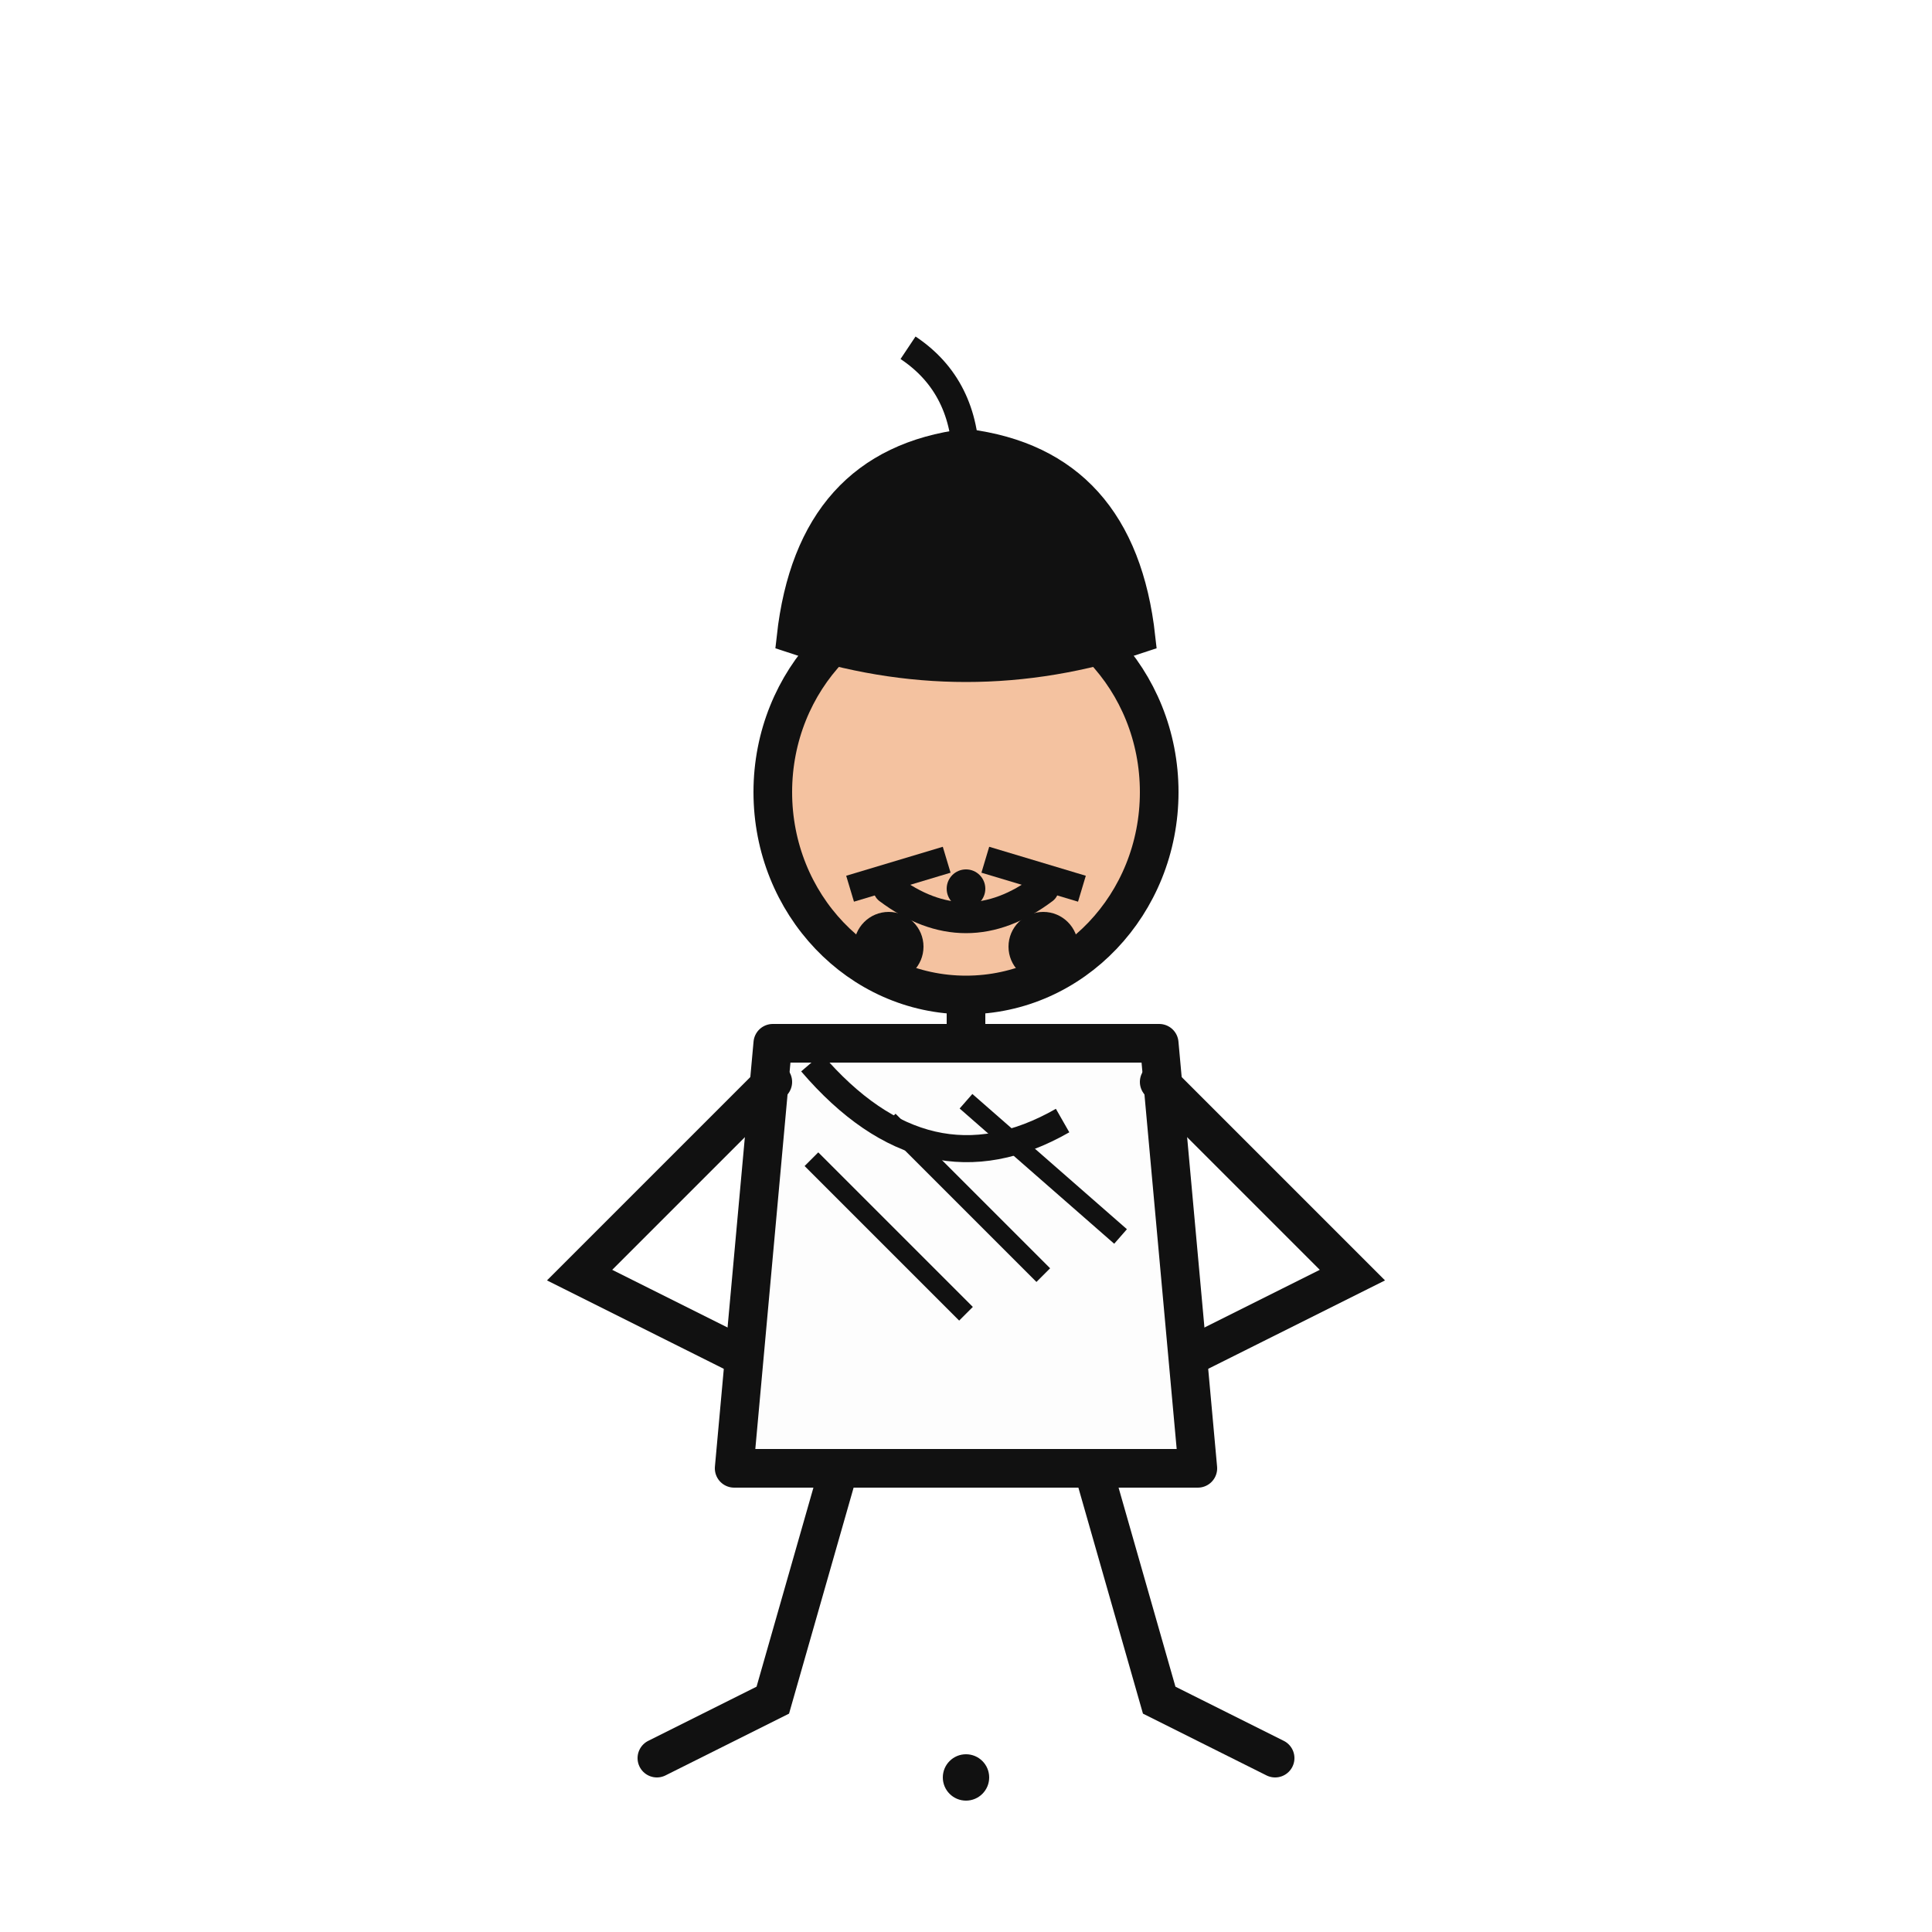
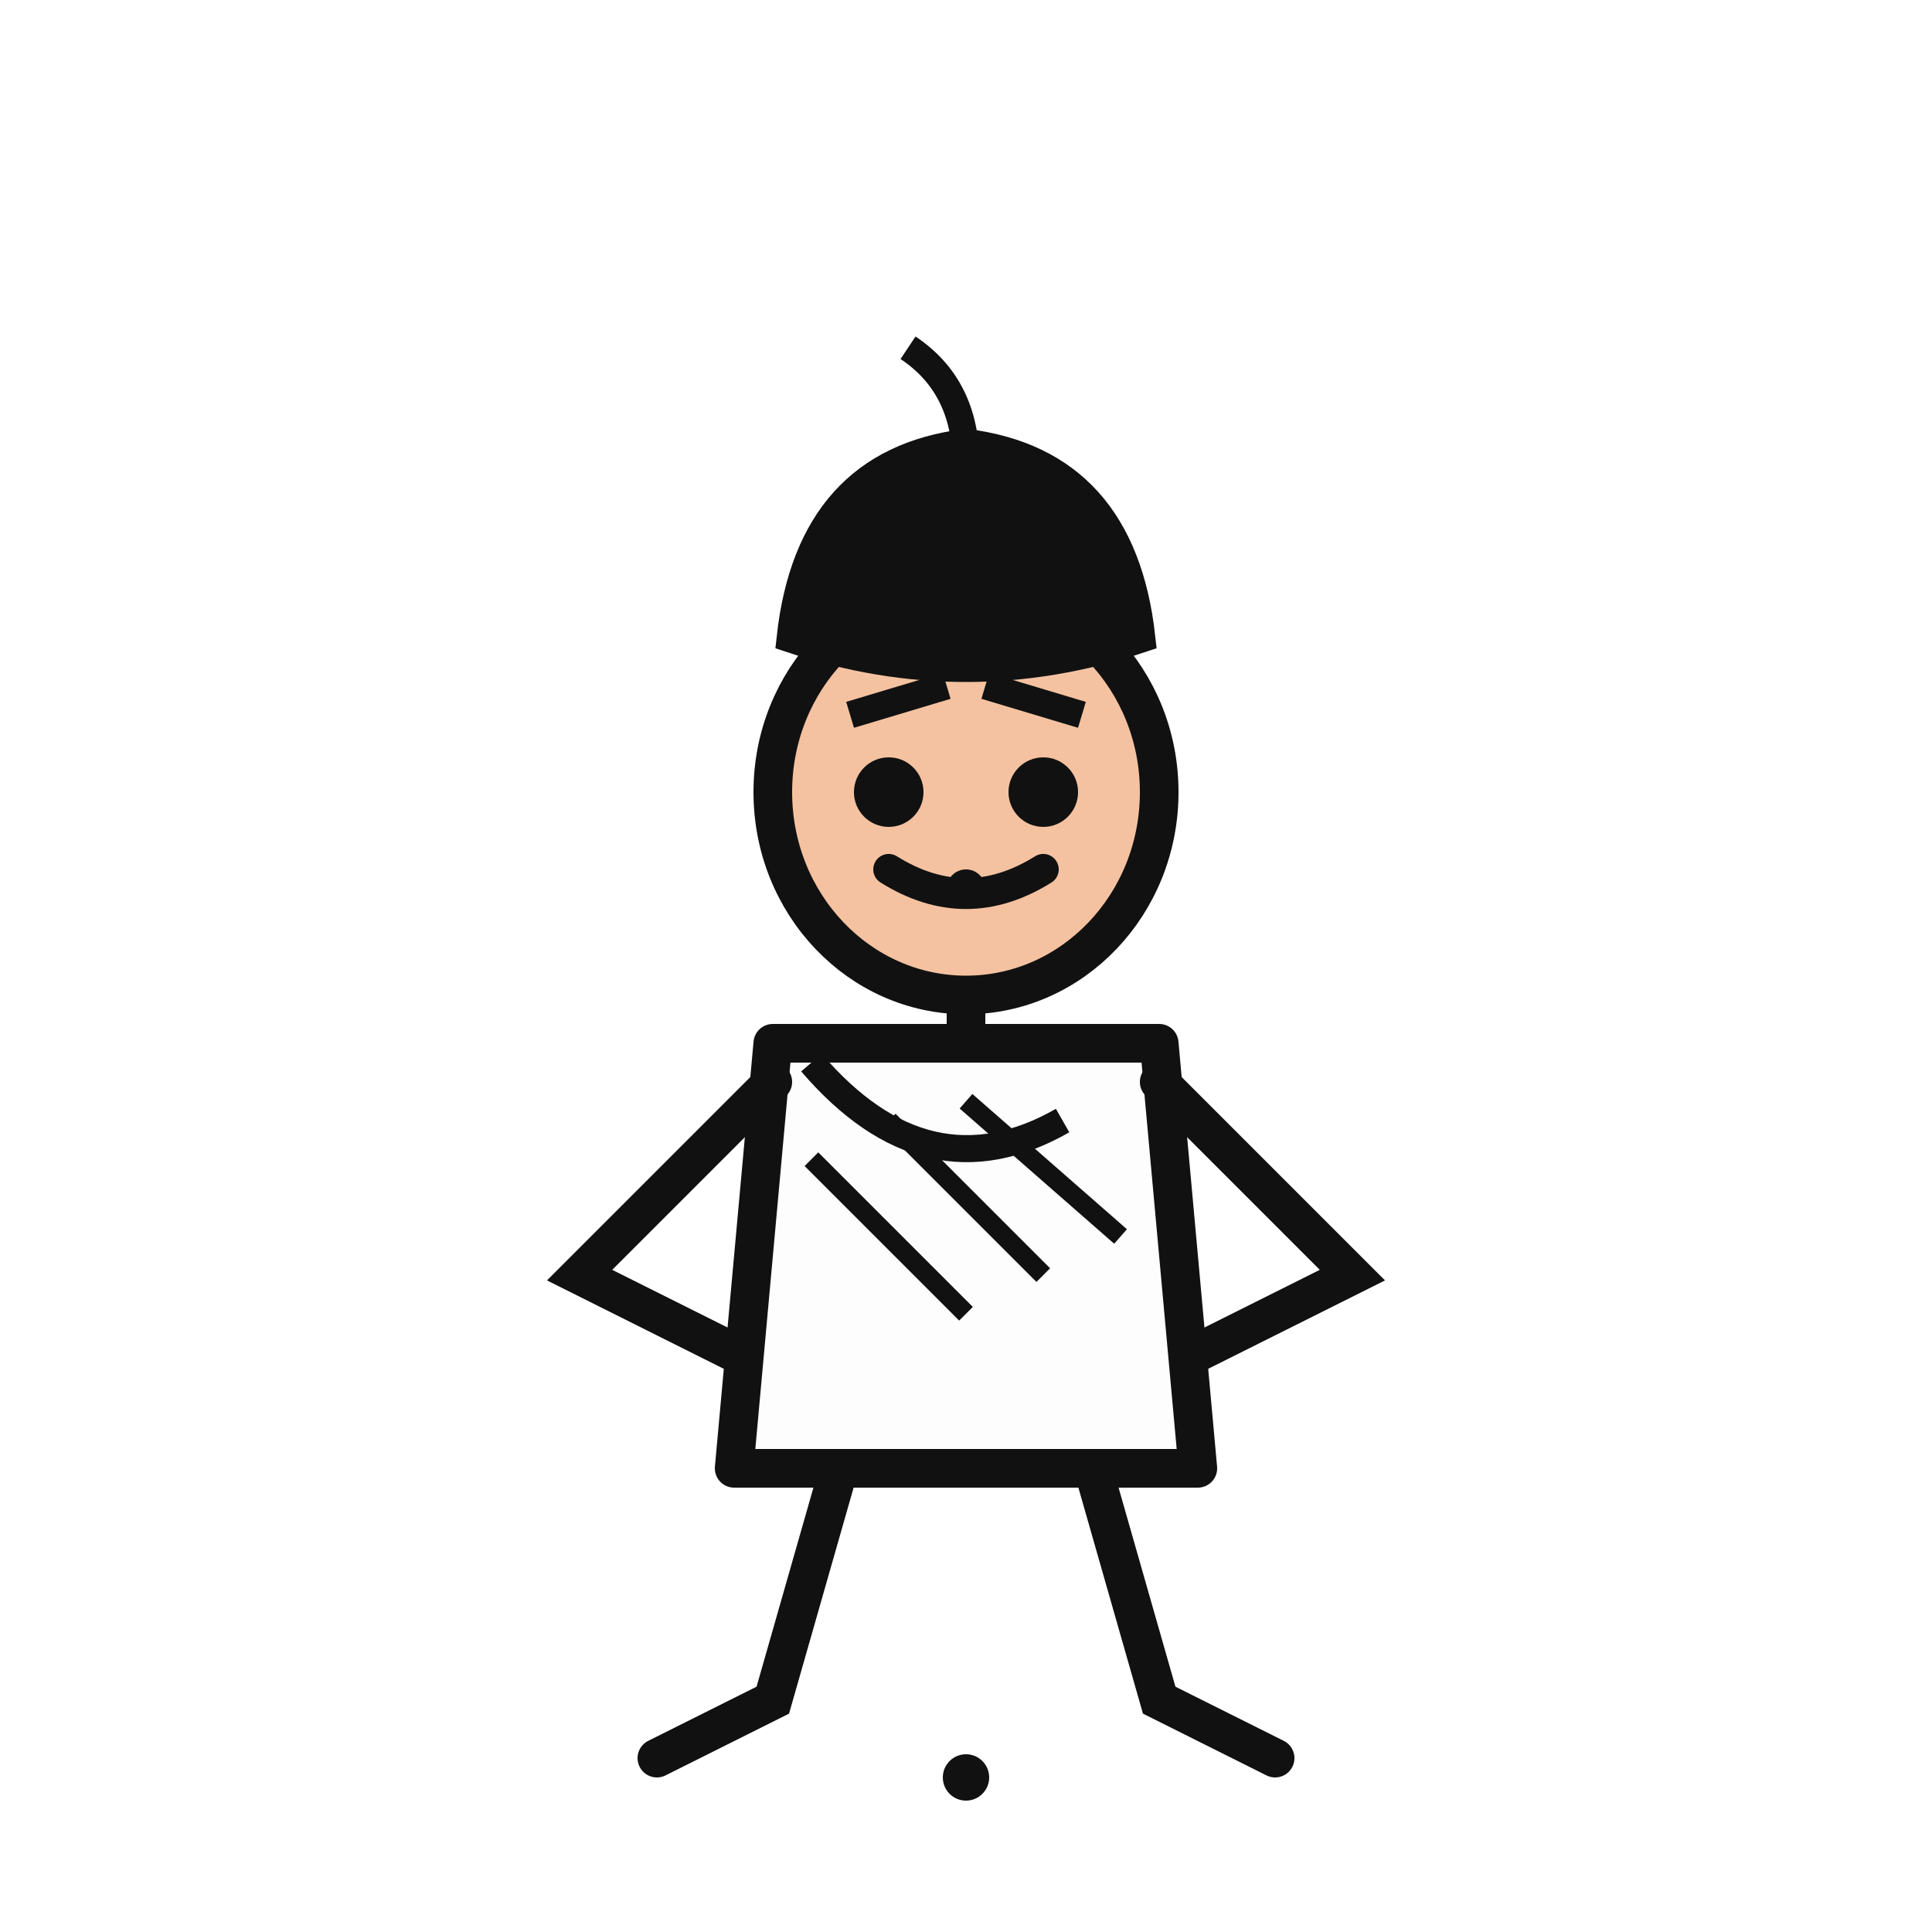
<svg xmlns="http://www.w3.org/2000/svg" viewBox="0 0 100 100" width="100" height="100">
  <path d="M 44 74 L 40 88 L 34 91" fill="none" stroke="#111" stroke-width="2" stroke-linecap="round" />
  <path d="M 56 74 L 60 88 L 66 91" fill="none" stroke="#111" stroke-width="2" stroke-linecap="round" />
  <path d="M 40 54 L 38 76 L 62 76 L 60 54 Z" fill="#fdfdfd" stroke="#111" stroke-width="2" stroke-linejoin="round" />
  <line x1="42" y1="60" x2="50" y2="68" stroke="#111" stroke-width="1" />
  <line x1="46" y1="58" x2="54" y2="66" stroke="#111" stroke-width="1" />
  <line x1="50" y1="57" x2="58" y2="64" stroke="#111" stroke-width="1" />
  <path d="M 40 56 L 30 66 L 38 70" fill="none" stroke="#111" stroke-width="2" stroke-linecap="round" />
  <path d="M 60 56 L 70 66 L 62 70" fill="none" stroke="#111" stroke-width="2" stroke-linecap="round" />
  <line x1="50" y1="54" x2="50" y2="48" stroke="#111" stroke-width="2" />
  <ellipse cx="50" cy="41" rx="10" ry="10.5" fill="#f4c2a0" stroke="#111" stroke-width="2" />
  <path d="M 41 33 Q 42 24 50 23 Q 58 24 59 33 Q 50 36 41 33 Z" fill="#111" stroke="#111" stroke-width="1.6" />
  <path d="M 50 24 Q 50 20 47 18" fill="none" stroke="#111" stroke-width="1.4" />
-   <line x1="44" y1="46" x2="49" y2="44.5" stroke="#111" stroke-width="1.4" />
-   <line x1="51" y1="44.5" x2="56" y2="46" stroke="#111" stroke-width="1.4" />
-   <circle cx="46" cy="49" r="1.8" fill="#111" />
-   <circle cx="54" cy="49" r="1.8" fill="#111" />
-   <path d="M 46 46 Q 50 49 54 46" fill="none" stroke="#111" stroke-width="1.6" stroke-linecap="round" />
+   <line x1="44" y1="37" x2="49" y2="35.5" stroke="#111" stroke-width="1.4" />
+   <line x1="51" y1="35.5" x2="56" y2="37" stroke="#111" stroke-width="1.4" />
+   <circle cx="46" cy="41" r="1.8" fill="#111" />
+   <circle cx="54" cy="41" r="1.8" fill="#111" />
+   <path d="M 46 45 Q 50 47.5 54 45" fill="none" stroke="#111" stroke-width="1.6" stroke-linecap="round" />
  <path d="M 42 55 Q 48 62 55 58" fill="none" stroke="#111" stroke-width="1.4" />
  <g id="anchor-feet" data-x="50" data-y="92" transform="translate(50 92)">
    <circle cx="0" cy="0" r="1.2" fill="#111" />
  </g>
  <g id="anchor-mouth" data-x="50" data-y="46" transform="translate(50 46)">
    <circle cx="0" cy="0" r="1" fill="#111" />
  </g>
</svg>
